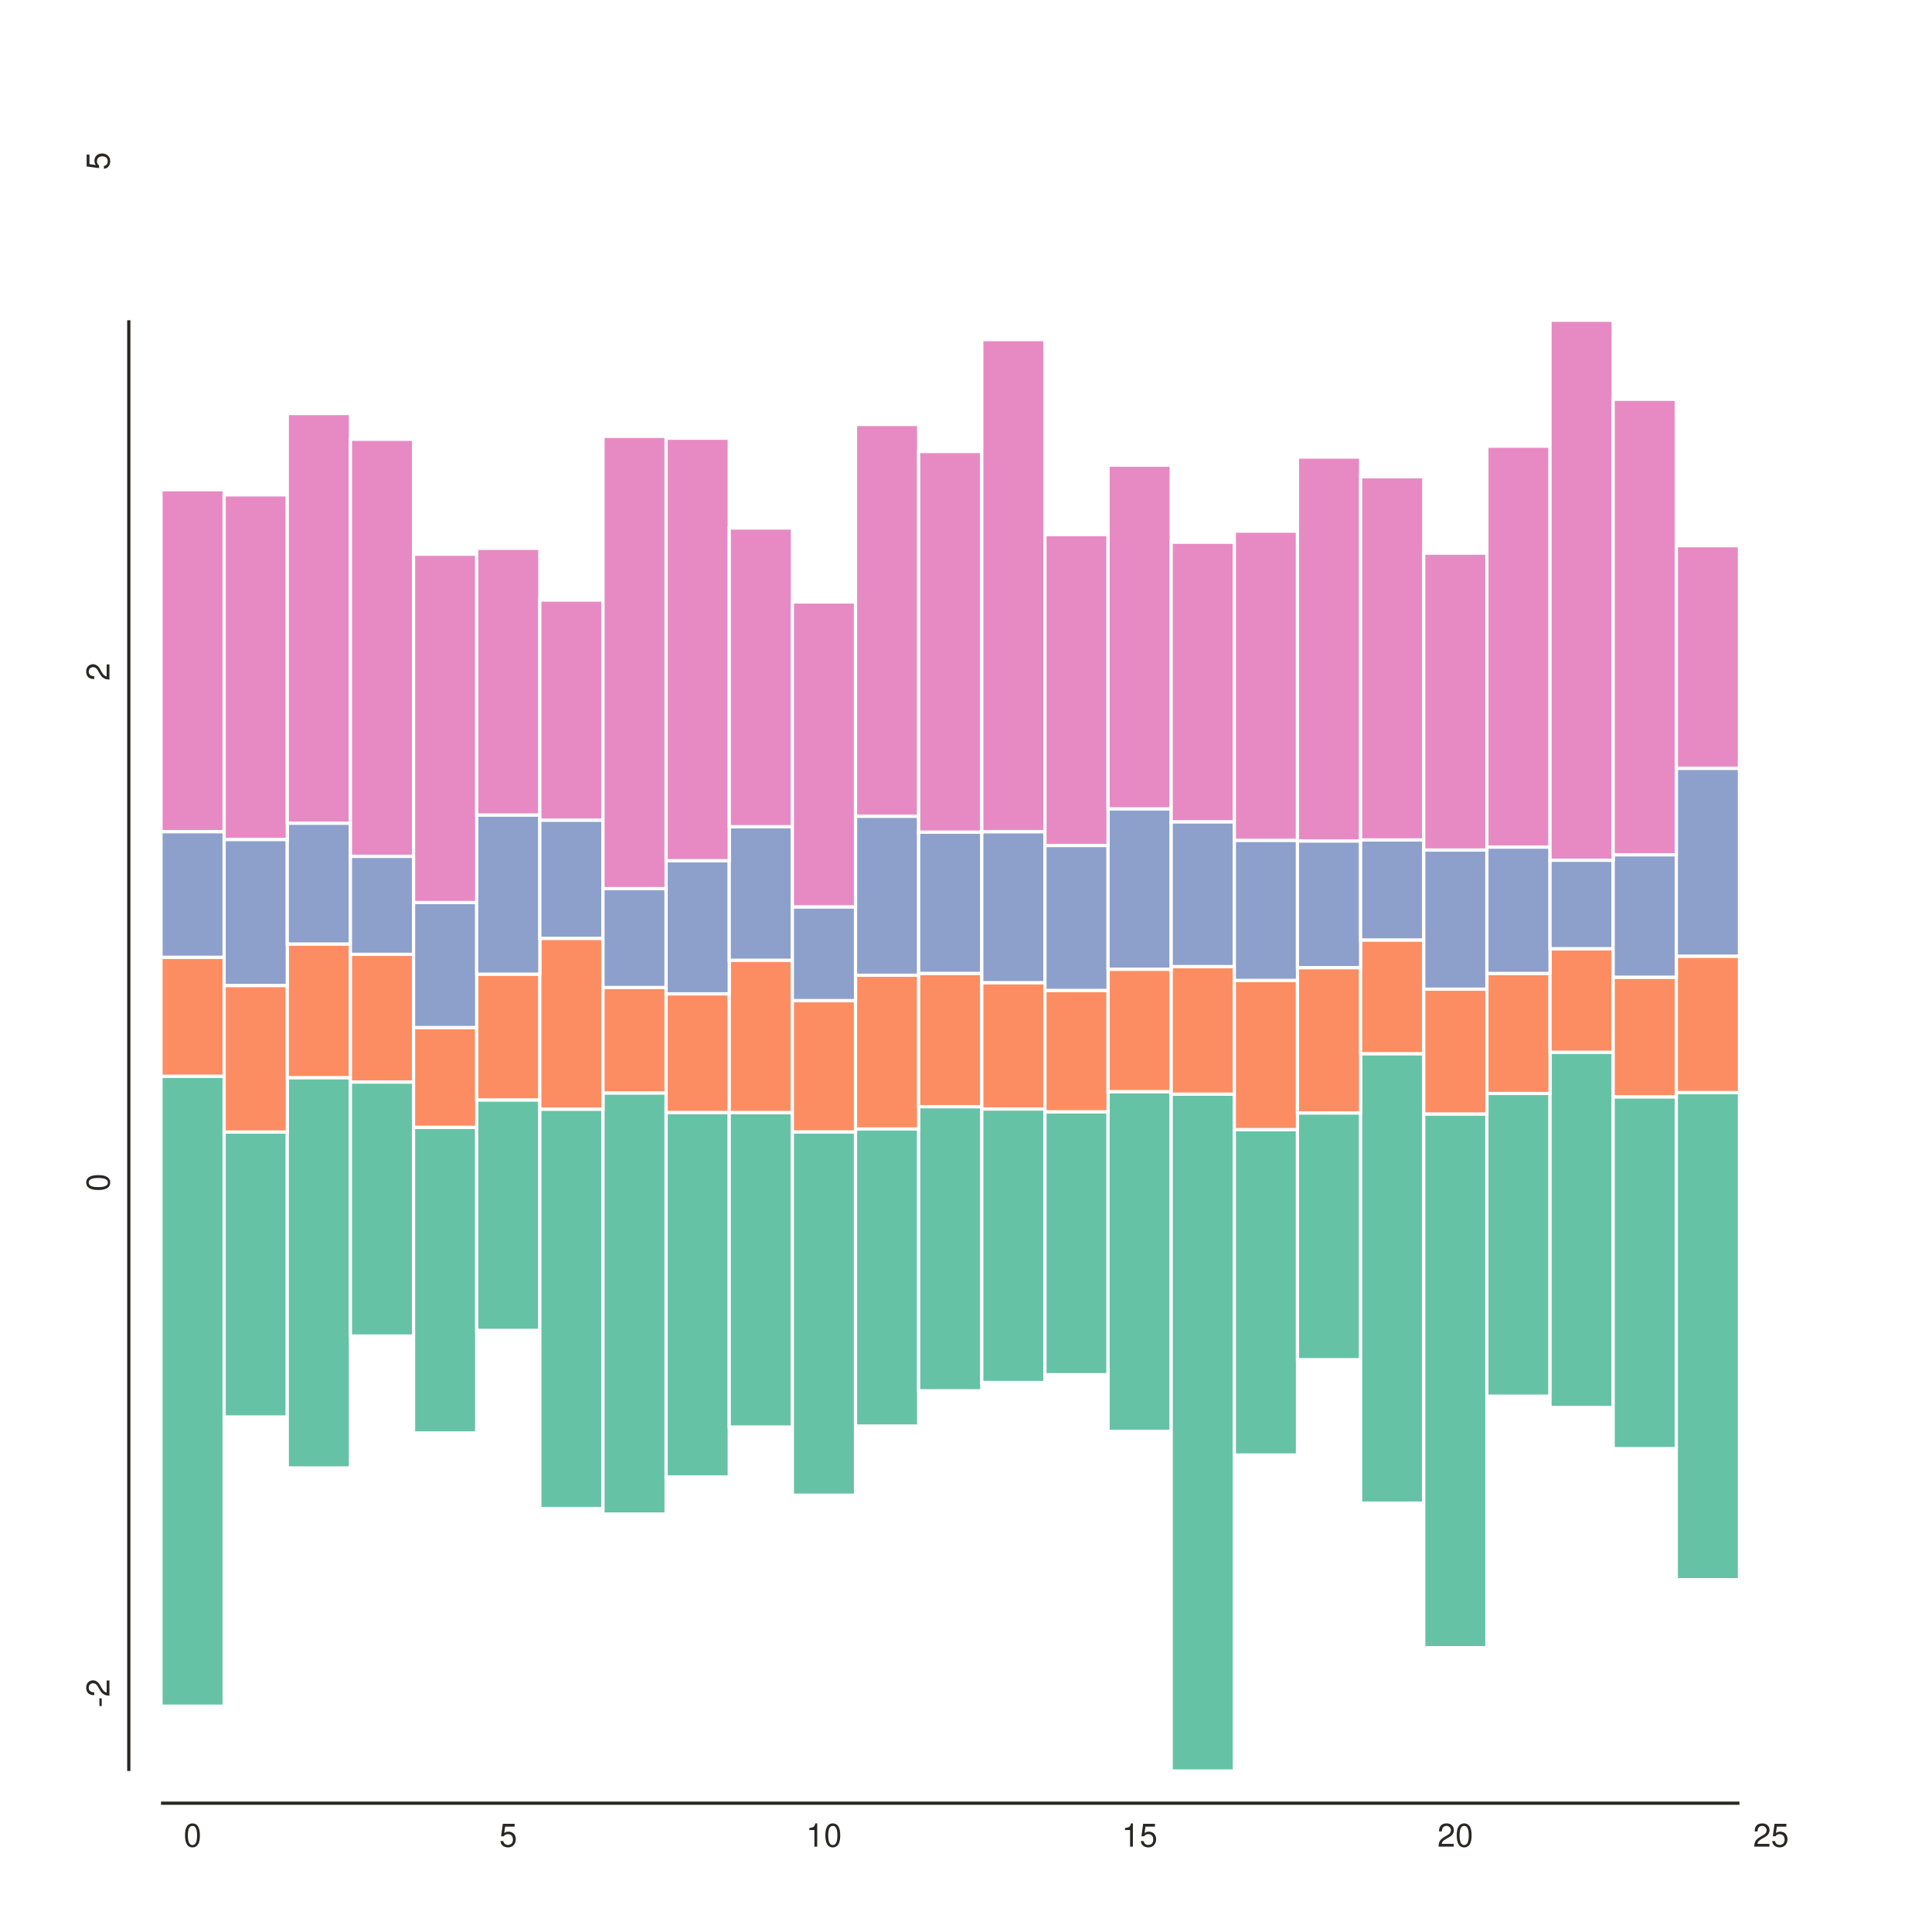
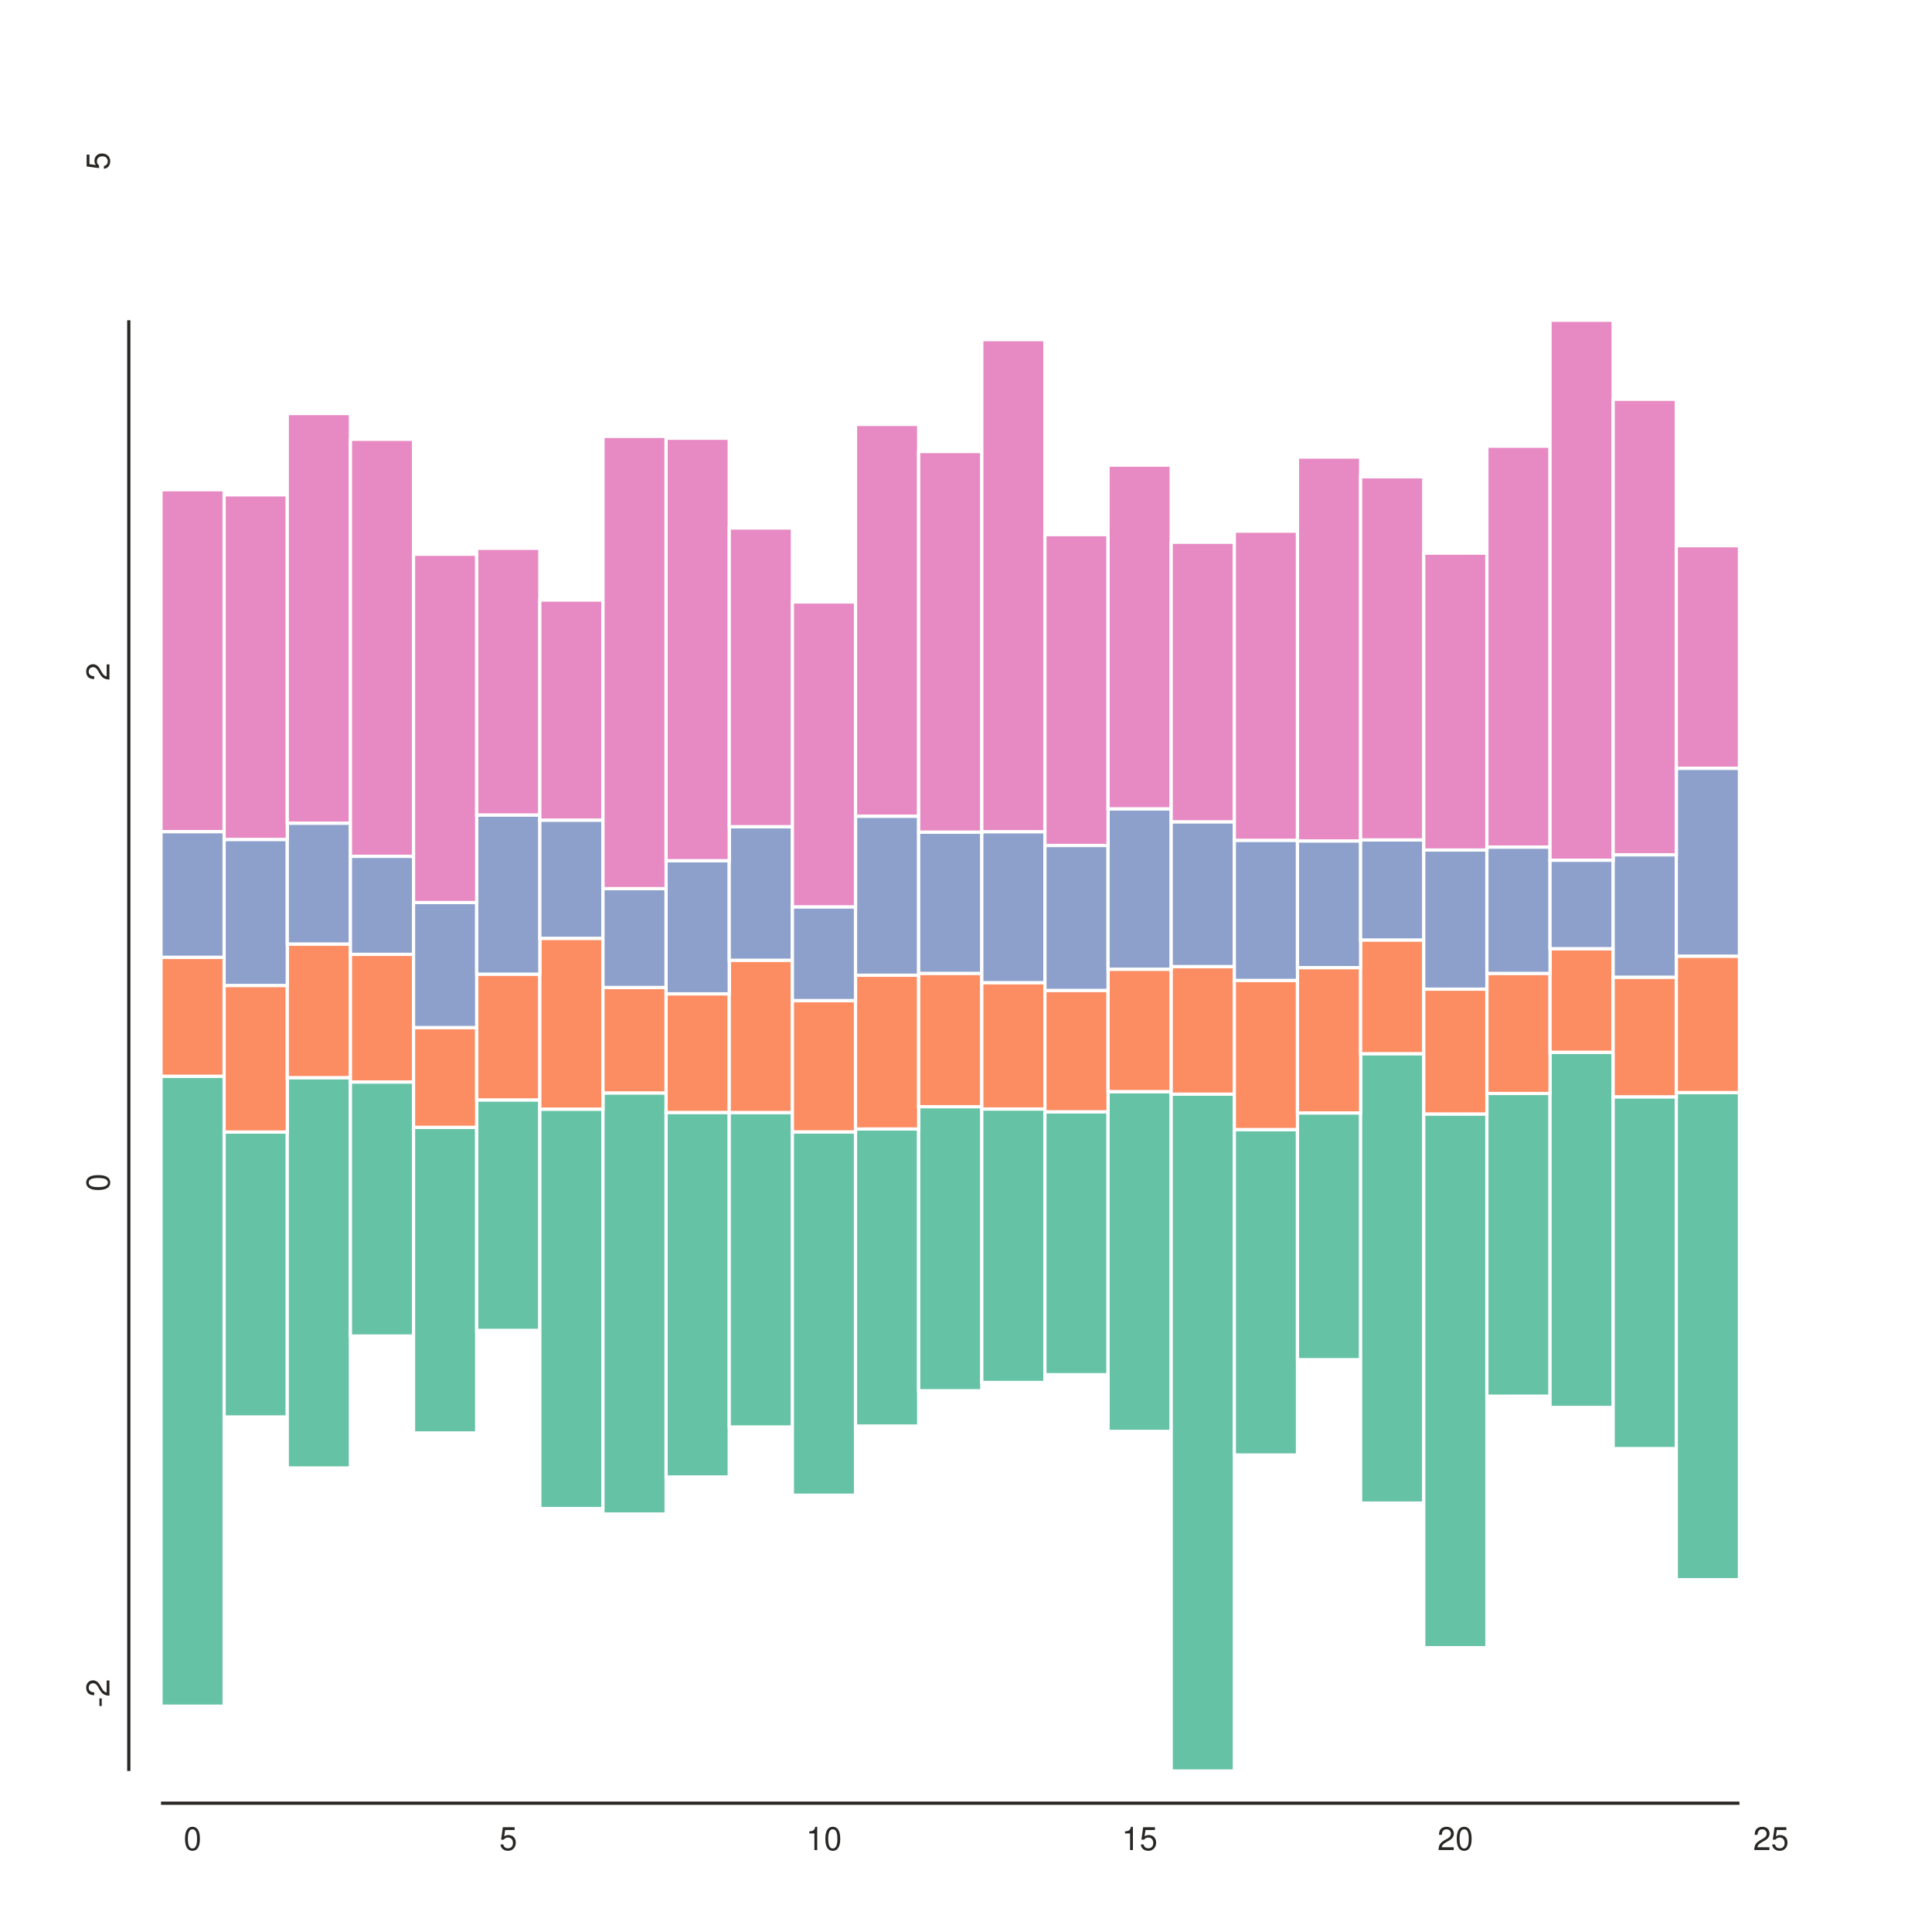
- <svg xmlns="http://www.w3.org/2000/svg" class="toyplot-canvas-Canvas" height="600px" id="t98bb5954543841d7b578d7f3c9ed9b54" preserveAspectRatio="xMidYMid meet" style="background-color:transparent;fill:rgb(16.1%,15.3%,14.1%);fill-opacity:1.0;font-family:Helvetica;font-size:12px;opacity:1.0;stroke:rgb(16.1%,15.3%,14.1%);stroke-opacity:1.0;stroke-width:1.0" viewBox="0 0 600 600" width="600px">
-   <g class="toyplot-coordinates-Cartesian" id="t477a6565272441358995a90ea9818cbb">
-     <clipPath id="te479c0a6ff9d451d94b52e20dc522b43">
+ <svg xmlns="http://www.w3.org/2000/svg" class="toyplot-canvas-Canvas" height="600px" id="t0abdc4dbf72d48689df37b80238c3c49" preserveAspectRatio="xMidYMid meet" style="background-color:transparent;fill:rgb(16.1%,15.3%,14.1%);fill-opacity:1.0;font-family:Helvetica;font-size:12px;opacity:1.0;stroke:rgb(16.1%,15.3%,14.1%);stroke-opacity:1.0;stroke-width:1.0" viewBox="0 0 600 600" width="600px">
+   <g class="toyplot-coordinates-Cartesian" id="t1f189b939cbc4f90b5a168d3c769c9f9">
+     <clipPath id="t262c8f65f7e1401581237c565e543de5">
      <rect height="520.0" width="520.0" x="40.0" y="40.0" />
    </clipPath>
-     <g clip-path="url(#te479c0a6ff9d451d94b52e20dc522b43)">
-       <g class="toyplot-mark-BarBoundaries" id="ta2e56278174a48d0940cadef21a540a4" style="stroke:rgb(100%,100%,100%);stroke-opacity:1.0;stroke-width:1.0">
+     <g clip-path="url(#t262c8f65f7e1401581237c565e543de5)">
+       <g class="toyplot-mark-BarBoundaries" id="tb328a28decee4b9a90b62b49d5b2697a" style="stroke:rgb(100%,100%,100%);stroke-opacity:1.0;stroke-width:1.0">
        <g class="toyplot-Series">
          <rect class="toyplot-Datum" height="195.636" style="fill:rgb(40%,76.1%,64.7%);fill-opacity:1.0;opacity:1.0;stroke:rgb(100%,100%,100%);stroke-opacity:1.0;stroke-width:1.0" width="19.608" x="50.0" y="334.228" />
          <rect class="toyplot-Datum" height="88.486" style="fill:rgb(40%,76.1%,64.7%);fill-opacity:1.0;opacity:1.0;stroke:rgb(100%,100%,100%);stroke-opacity:1.0;stroke-width:1.0" width="19.608" x="69.608" y="351.561" />
          <rect class="toyplot-Datum" height="121.215" style="fill:rgb(40%,76.1%,64.7%);fill-opacity:1.0;opacity:1.0;stroke:rgb(100%,100%,100%);stroke-opacity:1.0;stroke-width:1.0" width="19.608" x="89.216" y="334.672" />
          <rect class="toyplot-Datum" height="78.893" style="fill:rgb(40%,76.1%,64.7%);fill-opacity:1.0;opacity:1.0;stroke:rgb(100%,100%,100%);stroke-opacity:1.0;stroke-width:1.0" width="19.608" x="108.824" y="336.021" />
          <rect class="toyplot-Datum" height="94.915" style="fill:rgb(40%,76.1%,64.7%);fill-opacity:1.0;opacity:1.0;stroke:rgb(100%,100%,100%);stroke-opacity:1.0;stroke-width:1.0" width="19.608" x="128.431" y="350.099" />
          <rect class="toyplot-Datum" height="71.575" style="fill:rgb(40%,76.1%,64.7%);fill-opacity:1.0;opacity:1.0;stroke:rgb(100%,100%,100%);stroke-opacity:1.0;stroke-width:1.0" width="19.608" x="148.039" y="341.585" />
          <rect class="toyplot-Datum" height="124.032" style="fill:rgb(40%,76.1%,64.7%);fill-opacity:1.0;opacity:1.0;stroke:rgb(100%,100%,100%);stroke-opacity:1.0;stroke-width:1.0" width="19.608" x="167.647" y="344.452" />
          <rect class="toyplot-Datum" height="130.775" style="fill:rgb(40%,76.1%,64.7%);fill-opacity:1.0;opacity:1.0;stroke:rgb(100%,100%,100%);stroke-opacity:1.0;stroke-width:1.0" width="19.608" x="187.255" y="339.418" />
          <rect class="toyplot-Datum" height="113.209" style="fill:rgb(40%,76.1%,64.7%);fill-opacity:1.0;opacity:1.0;stroke:rgb(100%,100%,100%);stroke-opacity:1.0;stroke-width:1.0" width="19.608" x="206.863" y="345.479" />
          <rect class="toyplot-Datum" height="97.663" style="fill:rgb(40%,76.1%,64.7%);fill-opacity:1.0;opacity:1.0;stroke:rgb(100%,100%,100%);stroke-opacity:1.0;stroke-width:1.0" width="19.608" x="226.471" y="345.498" />
          <rect class="toyplot-Datum" height="112.832" style="fill:rgb(40%,76.1%,64.7%);fill-opacity:1.0;opacity:1.0;stroke:rgb(100%,100%,100%);stroke-opacity:1.0;stroke-width:1.0" width="19.608" x="246.078" y="351.515" />
          <rect class="toyplot-Datum" height="92.251" style="fill:rgb(40%,76.1%,64.7%);fill-opacity:1.0;opacity:1.0;stroke:rgb(100%,100%,100%);stroke-opacity:1.0;stroke-width:1.0" width="19.608" x="265.686" y="350.616" />
          <rect class="toyplot-Datum" height="88.223" style="fill:rgb(40%,76.1%,64.7%);fill-opacity:1.0;opacity:1.0;stroke:rgb(100%,100%,100%);stroke-opacity:1.0;stroke-width:1.0" width="19.608" x="285.294" y="343.691" />
          <rect class="toyplot-Datum" height="84.927" style="fill:rgb(40%,76.1%,64.7%);fill-opacity:1.0;opacity:1.0;stroke:rgb(100%,100%,100%);stroke-opacity:1.0;stroke-width:1.0" width="19.608" x="304.902" y="344.407" />
          <rect class="toyplot-Datum" height="81.657" style="fill:rgb(40%,76.1%,64.7%);fill-opacity:1.0;opacity:1.0;stroke:rgb(100%,100%,100%);stroke-opacity:1.0;stroke-width:1.0" width="19.608" x="324.51" y="345.269" />
          <rect class="toyplot-Datum" height="105.511" style="fill:rgb(40%,76.1%,64.7%);fill-opacity:1.0;opacity:1.0;stroke:rgb(100%,100%,100%);stroke-opacity:1.0;stroke-width:1.0" width="19.608" x="344.118" y="339.011" />
          <rect class="toyplot-Datum" height="210.213" style="fill:rgb(40%,76.1%,64.7%);fill-opacity:1.0;opacity:1.0;stroke:rgb(100%,100%,100%);stroke-opacity:1.0;stroke-width:1.0" width="19.608" x="363.725" y="339.787" />
          <rect class="toyplot-Datum" height="101.064" style="fill:rgb(40%,76.1%,64.7%);fill-opacity:1.0;opacity:1.0;stroke:rgb(100%,100%,100%);stroke-opacity:1.0;stroke-width:1.0" width="19.608" x="383.333" y="350.796" />
          <rect class="toyplot-Datum" height="76.634" style="fill:rgb(40%,76.1%,64.7%);fill-opacity:1.0;opacity:1.0;stroke:rgb(100%,100%,100%);stroke-opacity:1.0;stroke-width:1.0" width="19.608" x="402.941" y="345.626" />
          <rect class="toyplot-Datum" height="139.571" style="fill:rgb(40%,76.1%,64.7%);fill-opacity:1.0;opacity:1.0;stroke:rgb(100%,100%,100%);stroke-opacity:1.0;stroke-width:1.0" width="19.608" x="422.549" y="327.226" />
          <rect class="toyplot-Datum" height="165.748" style="fill:rgb(40%,76.1%,64.7%);fill-opacity:1.0;opacity:1.0;stroke:rgb(100%,100%,100%);stroke-opacity:1.0;stroke-width:1.0" width="19.608" x="442.157" y="345.957" />
          <rect class="toyplot-Datum" height="94.005" style="fill:rgb(40%,76.1%,64.7%);fill-opacity:1.0;opacity:1.0;stroke:rgb(100%,100%,100%);stroke-opacity:1.0;stroke-width:1.0" width="19.608" x="461.765" y="339.587" />
          <rect class="toyplot-Datum" height="110.312" style="fill:rgb(40%,76.1%,64.7%);fill-opacity:1.0;opacity:1.0;stroke:rgb(100%,100%,100%);stroke-opacity:1.0;stroke-width:1.0" width="19.608" x="481.373" y="326.782" />
          <rect class="toyplot-Datum" height="109.249" style="fill:rgb(40%,76.1%,64.7%);fill-opacity:1.0;opacity:1.0;stroke:rgb(100%,100%,100%);stroke-opacity:1.0;stroke-width:1.0" width="19.608" x="500.98" y="340.625" />
          <rect class="toyplot-Datum" height="151.289" style="fill:rgb(40%,76.1%,64.7%);fill-opacity:1.0;opacity:1.0;stroke:rgb(100%,100%,100%);stroke-opacity:1.0;stroke-width:1.0" width="19.608" x="520.588" y="339.306" />
        </g>
        <g class="toyplot-Series">
          <rect class="toyplot-Datum" height="36.939" style="fill:rgb(98.8%,55.3%,38.4%);fill-opacity:1.0;opacity:1.0;stroke:rgb(100%,100%,100%);stroke-opacity:1.0;stroke-width:1.0" width="19.608" x="50.0" y="297.289" />
          <rect class="toyplot-Datum" height="45.517" style="fill:rgb(98.8%,55.3%,38.4%);fill-opacity:1.0;opacity:1.0;stroke:rgb(100%,100%,100%);stroke-opacity:1.0;stroke-width:1.0" width="19.608" x="69.608" y="306.045" />
          <rect class="toyplot-Datum" height="41.501" style="fill:rgb(98.8%,55.3%,38.4%);fill-opacity:1.0;opacity:1.0;stroke:rgb(100%,100%,100%);stroke-opacity:1.0;stroke-width:1.0" width="19.608" x="89.216" y="293.171" />
          <rect class="toyplot-Datum" height="39.648" style="fill:rgb(98.8%,55.3%,38.4%);fill-opacity:1.0;opacity:1.0;stroke:rgb(100%,100%,100%);stroke-opacity:1.0;stroke-width:1.0" width="19.608" x="108.824" y="296.373" />
          <rect class="toyplot-Datum" height="30.991" style="fill:rgb(98.8%,55.3%,38.4%);fill-opacity:1.0;opacity:1.0;stroke:rgb(100%,100%,100%);stroke-opacity:1.0;stroke-width:1.0" width="19.608" x="128.431" y="319.108" />
          <rect class="toyplot-Datum" height="39.051" style="fill:rgb(98.8%,55.3%,38.4%);fill-opacity:1.0;opacity:1.0;stroke:rgb(100%,100%,100%);stroke-opacity:1.0;stroke-width:1.0" width="19.608" x="148.039" y="302.534" />
          <rect class="toyplot-Datum" height="53.045" style="fill:rgb(98.8%,55.3%,38.4%);fill-opacity:1.0;opacity:1.0;stroke:rgb(100%,100%,100%);stroke-opacity:1.0;stroke-width:1.0" width="19.608" x="167.647" y="291.407" />
          <rect class="toyplot-Datum" height="32.751" style="fill:rgb(98.8%,55.3%,38.4%);fill-opacity:1.0;opacity:1.0;stroke:rgb(100%,100%,100%);stroke-opacity:1.0;stroke-width:1.0" width="19.608" x="187.255" y="306.667" />
          <rect class="toyplot-Datum" height="36.833" style="fill:rgb(98.8%,55.3%,38.4%);fill-opacity:1.0;opacity:1.0;stroke:rgb(100%,100%,100%);stroke-opacity:1.0;stroke-width:1.0" width="19.608" x="206.863" y="308.646" />
          <rect class="toyplot-Datum" height="47.284" style="fill:rgb(98.8%,55.3%,38.4%);fill-opacity:1.0;opacity:1.0;stroke:rgb(100%,100%,100%);stroke-opacity:1.0;stroke-width:1.0" width="19.608" x="226.471" y="298.214" />
          <rect class="toyplot-Datum" height="40.775" style="fill:rgb(98.8%,55.3%,38.4%);fill-opacity:1.0;opacity:1.0;stroke:rgb(100%,100%,100%);stroke-opacity:1.0;stroke-width:1.0" width="19.608" x="246.078" y="310.741" />
          <rect class="toyplot-Datum" height="47.752" style="fill:rgb(98.8%,55.3%,38.4%);fill-opacity:1.0;opacity:1.0;stroke:rgb(100%,100%,100%);stroke-opacity:1.0;stroke-width:1.0" width="19.608" x="265.686" y="302.865" />
          <rect class="toyplot-Datum" height="41.401" style="fill:rgb(98.8%,55.3%,38.4%);fill-opacity:1.0;opacity:1.0;stroke:rgb(100%,100%,100%);stroke-opacity:1.0;stroke-width:1.0" width="19.608" x="285.294" y="302.29" />
          <rect class="toyplot-Datum" height="39.237" style="fill:rgb(98.8%,55.3%,38.4%);fill-opacity:1.0;opacity:1.0;stroke:rgb(100%,100%,100%);stroke-opacity:1.0;stroke-width:1.0" width="19.608" x="304.902" y="305.17" />
          <rect class="toyplot-Datum" height="37.691" style="fill:rgb(98.8%,55.3%,38.4%);fill-opacity:1.0;opacity:1.0;stroke:rgb(100%,100%,100%);stroke-opacity:1.0;stroke-width:1.0" width="19.608" x="324.51" y="307.579" />
          <rect class="toyplot-Datum" height="38.015" style="fill:rgb(98.8%,55.3%,38.4%);fill-opacity:1.0;opacity:1.0;stroke:rgb(100%,100%,100%);stroke-opacity:1.0;stroke-width:1.0" width="19.608" x="344.118" y="300.996" />
          <rect class="toyplot-Datum" height="39.609" style="fill:rgb(98.8%,55.3%,38.4%);fill-opacity:1.0;opacity:1.0;stroke:rgb(100%,100%,100%);stroke-opacity:1.0;stroke-width:1.0" width="19.608" x="363.725" y="300.178" />
          <rect class="toyplot-Datum" height="46.328" style="fill:rgb(98.8%,55.3%,38.4%);fill-opacity:1.0;opacity:1.0;stroke:rgb(100%,100%,100%);stroke-opacity:1.0;stroke-width:1.0" width="19.608" x="383.333" y="304.468" />
          <rect class="toyplot-Datum" height="45.125" style="fill:rgb(98.8%,55.3%,38.4%);fill-opacity:1.0;opacity:1.0;stroke:rgb(100%,100%,100%);stroke-opacity:1.0;stroke-width:1.0" width="19.608" x="402.941" y="300.501" />
          <rect class="toyplot-Datum" height="35.308" style="fill:rgb(98.8%,55.3%,38.4%);fill-opacity:1.0;opacity:1.0;stroke:rgb(100%,100%,100%);stroke-opacity:1.0;stroke-width:1.0" width="19.608" x="422.549" y="291.918" />
          <rect class="toyplot-Datum" height="38.769" style="fill:rgb(98.8%,55.3%,38.4%);fill-opacity:1.0;opacity:1.0;stroke:rgb(100%,100%,100%);stroke-opacity:1.0;stroke-width:1.0" width="19.608" x="442.157" y="307.188" />
          <rect class="toyplot-Datum" height="37.286" style="fill:rgb(98.8%,55.3%,38.4%);fill-opacity:1.0;opacity:1.0;stroke:rgb(100%,100%,100%);stroke-opacity:1.0;stroke-width:1.0" width="19.608" x="461.765" y="302.3" />
          <rect class="toyplot-Datum" height="32.161" style="fill:rgb(98.8%,55.3%,38.4%);fill-opacity:1.0;opacity:1.0;stroke:rgb(100%,100%,100%);stroke-opacity:1.0;stroke-width:1.0" width="19.608" x="481.373" y="294.621" />
          <rect class="toyplot-Datum" height="37.151" style="fill:rgb(98.8%,55.3%,38.4%);fill-opacity:1.0;opacity:1.0;stroke:rgb(100%,100%,100%);stroke-opacity:1.0;stroke-width:1.0" width="19.608" x="500.98" y="303.475" />
          <rect class="toyplot-Datum" height="42.364" style="fill:rgb(98.8%,55.3%,38.4%);fill-opacity:1.0;opacity:1.0;stroke:rgb(100%,100%,100%);stroke-opacity:1.0;stroke-width:1.0" width="19.608" x="520.588" y="296.942" />
        </g>
        <g class="toyplot-Series">
          <rect class="toyplot-Datum" height="39.026" style="fill:rgb(55.3%,62.7%,79.6%);fill-opacity:1.0;opacity:1.0;stroke:rgb(100%,100%,100%);stroke-opacity:1.0;stroke-width:1.0" width="19.608" x="50.0" y="258.263" />
          <rect class="toyplot-Datum" height="45.354" style="fill:rgb(55.3%,62.7%,79.6%);fill-opacity:1.0;opacity:1.0;stroke:rgb(100%,100%,100%);stroke-opacity:1.0;stroke-width:1.0" width="19.608" x="69.608" y="260.691" />
          <rect class="toyplot-Datum" height="37.539" style="fill:rgb(55.3%,62.7%,79.6%);fill-opacity:1.0;opacity:1.0;stroke:rgb(100%,100%,100%);stroke-opacity:1.0;stroke-width:1.0" width="19.608" x="89.216" y="255.631" />
          <rect class="toyplot-Datum" height="30.442" style="fill:rgb(55.3%,62.7%,79.6%);fill-opacity:1.0;opacity:1.0;stroke:rgb(100%,100%,100%);stroke-opacity:1.0;stroke-width:1.0" width="19.608" x="108.824" y="265.931" />
          <rect class="toyplot-Datum" height="38.819" style="fill:rgb(55.3%,62.7%,79.6%);fill-opacity:1.0;opacity:1.0;stroke:rgb(100%,100%,100%);stroke-opacity:1.0;stroke-width:1.0" width="19.608" x="128.431" y="280.289" />
          <rect class="toyplot-Datum" height="49.44" style="fill:rgb(55.3%,62.7%,79.6%);fill-opacity:1.0;opacity:1.0;stroke:rgb(100%,100%,100%);stroke-opacity:1.0;stroke-width:1.0" width="19.608" x="148.039" y="253.094" />
          <rect class="toyplot-Datum" height="36.717" style="fill:rgb(55.3%,62.7%,79.6%);fill-opacity:1.0;opacity:1.0;stroke:rgb(100%,100%,100%);stroke-opacity:1.0;stroke-width:1.0" width="19.608" x="167.647" y="254.69" />
          <rect class="toyplot-Datum" height="30.692" style="fill:rgb(55.3%,62.7%,79.6%);fill-opacity:1.0;opacity:1.0;stroke:rgb(100%,100%,100%);stroke-opacity:1.0;stroke-width:1.0" width="19.608" x="187.255" y="275.976" />
          <rect class="toyplot-Datum" height="41.353" style="fill:rgb(55.3%,62.7%,79.6%);fill-opacity:1.0;opacity:1.0;stroke:rgb(100%,100%,100%);stroke-opacity:1.0;stroke-width:1.0" width="19.608" x="206.863" y="267.293" />
          <rect class="toyplot-Datum" height="41.482" style="fill:rgb(55.3%,62.7%,79.6%);fill-opacity:1.0;opacity:1.0;stroke:rgb(100%,100%,100%);stroke-opacity:1.0;stroke-width:1.0" width="19.608" x="226.471" y="256.732" />
          <rect class="toyplot-Datum" height="29.115" style="fill:rgb(55.3%,62.7%,79.6%);fill-opacity:1.0;opacity:1.0;stroke:rgb(100%,100%,100%);stroke-opacity:1.0;stroke-width:1.0" width="19.608" x="246.078" y="281.626" />
          <rect class="toyplot-Datum" height="49.39" style="fill:rgb(55.3%,62.7%,79.6%);fill-opacity:1.0;opacity:1.0;stroke:rgb(100%,100%,100%);stroke-opacity:1.0;stroke-width:1.0" width="19.608" x="265.686" y="253.475" />
          <rect class="toyplot-Datum" height="43.874" style="fill:rgb(55.3%,62.7%,79.6%);fill-opacity:1.0;opacity:1.0;stroke:rgb(100%,100%,100%);stroke-opacity:1.0;stroke-width:1.0" width="19.608" x="285.294" y="258.416" />
          <rect class="toyplot-Datum" height="46.887" style="fill:rgb(55.3%,62.7%,79.6%);fill-opacity:1.0;opacity:1.0;stroke:rgb(100%,100%,100%);stroke-opacity:1.0;stroke-width:1.0" width="19.608" x="304.902" y="258.283" />
          <rect class="toyplot-Datum" height="45.013" style="fill:rgb(55.3%,62.7%,79.6%);fill-opacity:1.0;opacity:1.0;stroke:rgb(100%,100%,100%);stroke-opacity:1.0;stroke-width:1.0" width="19.608" x="324.51" y="262.566" />
          <rect class="toyplot-Datum" height="49.811" style="fill:rgb(55.3%,62.7%,79.6%);fill-opacity:1.0;opacity:1.0;stroke:rgb(100%,100%,100%);stroke-opacity:1.0;stroke-width:1.0" width="19.608" x="344.118" y="251.185" />
          <rect class="toyplot-Datum" height="44.963" style="fill:rgb(55.3%,62.7%,79.6%);fill-opacity:1.0;opacity:1.0;stroke:rgb(100%,100%,100%);stroke-opacity:1.0;stroke-width:1.0" width="19.608" x="363.725" y="255.215" />
          <rect class="toyplot-Datum" height="43.51" style="fill:rgb(55.3%,62.7%,79.6%);fill-opacity:1.0;opacity:1.0;stroke:rgb(100%,100%,100%);stroke-opacity:1.0;stroke-width:1.0" width="19.608" x="383.333" y="260.958" />
          <rect class="toyplot-Datum" height="39.344" style="fill:rgb(55.3%,62.7%,79.6%);fill-opacity:1.0;opacity:1.0;stroke:rgb(100%,100%,100%);stroke-opacity:1.0;stroke-width:1.0" width="19.608" x="402.941" y="261.157" />
          <rect class="toyplot-Datum" height="31.075" style="fill:rgb(55.3%,62.7%,79.6%);fill-opacity:1.0;opacity:1.0;stroke:rgb(100%,100%,100%);stroke-opacity:1.0;stroke-width:1.0" width="19.608" x="422.549" y="260.843" />
          <rect class="toyplot-Datum" height="43.206" style="fill:rgb(55.3%,62.7%,79.6%);fill-opacity:1.0;opacity:1.0;stroke:rgb(100%,100%,100%);stroke-opacity:1.0;stroke-width:1.0" width="19.608" x="442.157" y="263.982" />
          <rect class="toyplot-Datum" height="39.243" style="fill:rgb(55.3%,62.7%,79.6%);fill-opacity:1.0;opacity:1.0;stroke:rgb(100%,100%,100%);stroke-opacity:1.0;stroke-width:1.0" width="19.608" x="461.765" y="263.057" />
          <rect class="toyplot-Datum" height="27.485" style="fill:rgb(55.3%,62.7%,79.6%);fill-opacity:1.0;opacity:1.0;stroke:rgb(100%,100%,100%);stroke-opacity:1.0;stroke-width:1.0" width="19.608" x="481.373" y="267.136" />
          <rect class="toyplot-Datum" height="38.021" style="fill:rgb(55.3%,62.7%,79.6%);fill-opacity:1.0;opacity:1.0;stroke:rgb(100%,100%,100%);stroke-opacity:1.0;stroke-width:1.0" width="19.608" x="500.98" y="265.453" />
          <rect class="toyplot-Datum" height="58.351" style="fill:rgb(55.3%,62.7%,79.6%);fill-opacity:1.0;opacity:1.0;stroke:rgb(100%,100%,100%);stroke-opacity:1.0;stroke-width:1.0" width="19.608" x="520.588" y="238.591" />
        </g>
        <g class="toyplot-Series">
          <rect class="toyplot-Datum" height="106.179" style="fill:rgb(90.6%,54.1%,76.5%);fill-opacity:1.0;opacity:1.0;stroke:rgb(100%,100%,100%);stroke-opacity:1.0;stroke-width:1.0" width="19.608" x="50.0" y="152.085" />
          <rect class="toyplot-Datum" height="107.008" style="fill:rgb(90.6%,54.1%,76.5%);fill-opacity:1.0;opacity:1.0;stroke:rgb(100%,100%,100%);stroke-opacity:1.0;stroke-width:1.0" width="19.608" x="69.608" y="153.683" />
          <rect class="toyplot-Datum" height="127.204" style="fill:rgb(90.6%,54.1%,76.5%);fill-opacity:1.0;opacity:1.0;stroke:rgb(100%,100%,100%);stroke-opacity:1.0;stroke-width:1.0" width="19.608" x="89.216" y="128.427" />
          <rect class="toyplot-Datum" height="129.507" style="fill:rgb(90.6%,54.1%,76.5%);fill-opacity:1.0;opacity:1.0;stroke:rgb(100%,100%,100%);stroke-opacity:1.0;stroke-width:1.0" width="19.608" x="108.824" y="136.425" />
          <rect class="toyplot-Datum" height="108.17" style="fill:rgb(90.6%,54.1%,76.5%);fill-opacity:1.0;opacity:1.0;stroke:rgb(100%,100%,100%);stroke-opacity:1.0;stroke-width:1.0" width="19.608" x="128.431" y="172.119" />
          <rect class="toyplot-Datum" height="82.808" style="fill:rgb(90.6%,54.1%,76.5%);fill-opacity:1.0;opacity:1.0;stroke:rgb(100%,100%,100%);stroke-opacity:1.0;stroke-width:1.0" width="19.608" x="148.039" y="170.286" />
          <rect class="toyplot-Datum" height="68.336" style="fill:rgb(90.6%,54.1%,76.5%);fill-opacity:1.0;opacity:1.0;stroke:rgb(100%,100%,100%);stroke-opacity:1.0;stroke-width:1.0" width="19.608" x="167.647" y="186.354" />
          <rect class="toyplot-Datum" height="140.452" style="fill:rgb(90.6%,54.1%,76.5%);fill-opacity:1.0;opacity:1.0;stroke:rgb(100%,100%,100%);stroke-opacity:1.0;stroke-width:1.0" width="19.608" x="187.255" y="135.523" />
          <rect class="toyplot-Datum" height="131.194" style="fill:rgb(90.6%,54.1%,76.5%);fill-opacity:1.0;opacity:1.0;stroke:rgb(100%,100%,100%);stroke-opacity:1.0;stroke-width:1.0" width="19.608" x="206.863" y="136.099" />
          <rect class="toyplot-Datum" height="92.755" style="fill:rgb(90.6%,54.1%,76.5%);fill-opacity:1.0;opacity:1.0;stroke:rgb(100%,100%,100%);stroke-opacity:1.0;stroke-width:1.0" width="19.608" x="226.471" y="163.977" />
          <rect class="toyplot-Datum" height="94.682" style="fill:rgb(90.6%,54.1%,76.5%);fill-opacity:1.0;opacity:1.0;stroke:rgb(100%,100%,100%);stroke-opacity:1.0;stroke-width:1.0" width="19.608" x="246.078" y="186.944" />
          <rect class="toyplot-Datum" height="121.654" style="fill:rgb(90.6%,54.1%,76.5%);fill-opacity:1.0;opacity:1.0;stroke:rgb(100%,100%,100%);stroke-opacity:1.0;stroke-width:1.0" width="19.608" x="265.686" y="131.82" />
          <rect class="toyplot-Datum" height="118.192" style="fill:rgb(90.6%,54.1%,76.5%);fill-opacity:1.0;opacity:1.0;stroke:rgb(100%,100%,100%);stroke-opacity:1.0;stroke-width:1.0" width="19.608" x="285.294" y="140.224" />
          <rect class="toyplot-Datum" height="152.81" style="fill:rgb(90.6%,54.1%,76.5%);fill-opacity:1.0;opacity:1.0;stroke:rgb(100%,100%,100%);stroke-opacity:1.0;stroke-width:1.0" width="19.608" x="304.902" y="105.474" />
          <rect class="toyplot-Datum" height="96.529" style="fill:rgb(90.6%,54.1%,76.5%);fill-opacity:1.0;opacity:1.0;stroke:rgb(100%,100%,100%);stroke-opacity:1.0;stroke-width:1.0" width="19.608" x="324.51" y="166.037" />
          <rect class="toyplot-Datum" height="106.73" style="fill:rgb(90.6%,54.1%,76.5%);fill-opacity:1.0;opacity:1.0;stroke:rgb(100%,100%,100%);stroke-opacity:1.0;stroke-width:1.0" width="19.608" x="344.118" y="144.455" />
          <rect class="toyplot-Datum" height="86.814" style="fill:rgb(90.6%,54.1%,76.5%);fill-opacity:1.0;opacity:1.0;stroke:rgb(100%,100%,100%);stroke-opacity:1.0;stroke-width:1.0" width="19.608" x="363.725" y="168.402" />
          <rect class="toyplot-Datum" height="96.006" style="fill:rgb(90.6%,54.1%,76.5%);fill-opacity:1.0;opacity:1.0;stroke:rgb(100%,100%,100%);stroke-opacity:1.0;stroke-width:1.0" width="19.608" x="383.333" y="164.953" />
          <rect class="toyplot-Datum" height="119.212" style="fill:rgb(90.6%,54.1%,76.5%);fill-opacity:1.0;opacity:1.0;stroke:rgb(100%,100%,100%);stroke-opacity:1.0;stroke-width:1.0" width="19.608" x="402.941" y="141.945" />
          <rect class="toyplot-Datum" height="112.772" style="fill:rgb(90.6%,54.1%,76.5%);fill-opacity:1.0;opacity:1.0;stroke:rgb(100%,100%,100%);stroke-opacity:1.0;stroke-width:1.0" width="19.608" x="422.549" y="148.071" />
          <rect class="toyplot-Datum" height="92.189" style="fill:rgb(90.6%,54.1%,76.5%);fill-opacity:1.0;opacity:1.0;stroke:rgb(100%,100%,100%);stroke-opacity:1.0;stroke-width:1.0" width="19.608" x="442.157" y="171.793" />
          <rect class="toyplot-Datum" height="124.483" style="fill:rgb(90.6%,54.1%,76.5%);fill-opacity:1.0;opacity:1.0;stroke:rgb(100%,100%,100%);stroke-opacity:1.0;stroke-width:1.0" width="19.608" x="461.765" y="138.574" />
          <rect class="toyplot-Datum" height="167.686" style="fill:rgb(90.6%,54.1%,76.5%);fill-opacity:1.0;opacity:1.0;stroke:rgb(100%,100%,100%);stroke-opacity:1.0;stroke-width:1.0" width="19.608" x="481.373" y="99.451" />
          <rect class="toyplot-Datum" height="141.457" style="fill:rgb(90.6%,54.1%,76.5%);fill-opacity:1.0;opacity:1.0;stroke:rgb(100%,100%,100%);stroke-opacity:1.0;stroke-width:1.0" width="19.608" x="500.98" y="123.996" />
          <rect class="toyplot-Datum" height="69.115" style="fill:rgb(90.6%,54.1%,76.5%);fill-opacity:1.0;opacity:1.0;stroke:rgb(100%,100%,100%);stroke-opacity:1.0;stroke-width:1.0" width="19.608" x="520.588" y="169.475" />
        </g>
      </g>
    </g>
-     <g class="toyplot-coordinates-Axis" id="te50a405e37ed4ead9be92c9e536f60c8" transform="translate(50.0,550.0)translate(0,10.0)">
+     <g class="toyplot-coordinates-Axis" id="t176f942640254a5f81955ee96ad5c462" transform="translate(50.0,550.0)translate(0,10.0)">
      <line style="" x1="0" x2="490.196" y1="0" y2="0" />
      <g>
-         <text style="font-weight:normal;stroke:none;text-anchor:middle" transform="translate(9.803922,6)translate(0,7.5)">
-           <tspan style="font-size:10.0px">0</tspan>
-         </text>
-         <text style="font-weight:normal;stroke:none;text-anchor:middle" transform="translate(107.8431,6)translate(0,7.5)">
-           <tspan style="font-size:10.0px">5</tspan>
-         </text>
-         <text style="font-weight:normal;stroke:none;text-anchor:middle" transform="translate(205.8824,6)translate(0,7.5)">
-           <tspan style="font-size:10.0px">10</tspan>
-         </text>
-         <text style="font-weight:normal;stroke:none;text-anchor:middle" transform="translate(303.9216,6)translate(0,7.5)">
-           <tspan style="font-size:10.0px">15</tspan>
-         </text>
-         <text style="font-weight:normal;stroke:none;text-anchor:middle" transform="translate(401.9608,6)translate(0,7.5)">
-           <tspan style="font-size:10.0px">20</tspan>
-         </text>
-         <text style="font-weight:normal;stroke:none;text-anchor:middle" transform="translate(500.0,6)translate(0,7.5)">
-           <tspan style="font-size:10.0px">25</tspan>
-         </text>
+         <g transform="translate(9.803922,6)">
+           <text style="fill:rgb(16.1%,15.3%,14.1%);fill-opacity:1.0;font-family:helvetica;font-size:10.0;font-weight:normal;stroke:none;vertical-align:baseline;white-space:pre" x="-2.78" y="8.555">0</text>
+         </g>
+         <g transform="translate(107.8431,6)">
+           <text style="fill:rgb(16.1%,15.3%,14.1%);fill-opacity:1.0;font-family:helvetica;font-size:10.0;font-weight:normal;stroke:none;vertical-align:baseline;white-space:pre" x="-2.78" y="8.555">5</text>
+         </g>
+         <g transform="translate(205.8824,6)">
+           <text style="fill:rgb(16.1%,15.3%,14.1%);fill-opacity:1.0;font-family:helvetica;font-size:10.0;font-weight:normal;stroke:none;vertical-align:baseline;white-space:pre" x="-5.56" y="8.555">10</text>
+         </g>
+         <g transform="translate(303.9216,6)">
+           <text style="fill:rgb(16.1%,15.3%,14.1%);fill-opacity:1.0;font-family:helvetica;font-size:10.0;font-weight:normal;stroke:none;vertical-align:baseline;white-space:pre" x="-5.56" y="8.555">15</text>
+         </g>
+         <g transform="translate(401.9608,6)">
+           <text style="fill:rgb(16.1%,15.3%,14.1%);fill-opacity:1.0;font-family:helvetica;font-size:10.0;font-weight:normal;stroke:none;vertical-align:baseline;white-space:pre" x="-5.56" y="8.555">20</text>
+         </g>
+         <g transform="translate(500.0,6)">
+           <text style="fill:rgb(16.1%,15.3%,14.1%);fill-opacity:1.0;font-family:helvetica;font-size:10.0;font-weight:normal;stroke:none;vertical-align:baseline;white-space:pre" x="-5.56" y="8.555">25</text>
+         </g>
      </g>
      <g class="toyplot-coordinates-Axis-coordinates" style="visibility:hidden" transform="">
        <line style="stroke:rgb(43.9%,50.2%,56.5%);stroke-opacity:1.0;stroke-width:1.0" x1="0" x2="0" y1="-3.0" y2="4.5" />
        <text style="alignment-baseline:alphabetic;fill:rgb(43.9%,50.2%,56.5%);fill-opacity:1.0;font-size:10px;font-weight:normal;stroke:none;text-anchor:middle" x="0" y="-6" />
      </g>
    </g>
-     <g class="toyplot-coordinates-Axis" id="t3ef376bddef041a9839daf7f6cc47577" transform="translate(50.0,550.0)rotate(-90.0)translate(0,-10.0)">
+     <g class="toyplot-coordinates-Axis" id="t391cd1e2e1b74ce4ab9bf5a3100f8669" transform="translate(50.0,550.0)rotate(-90.0)translate(0,-10.0)">
      <line style="" x1="0" x2="450.549" y1="0" y2="0" />
      <g>
-         <text style="font-weight:normal;stroke:none;text-anchor:middle" transform="translate(24.16593,-6)">
-           <tspan style="font-size:10.0px">-2</tspan>
-         </text>
-         <text style="font-weight:normal;stroke:none;text-anchor:middle" transform="translate(182.7773,-6)">
-           <tspan style="font-size:10.0px">0</tspan>
-         </text>
-         <text style="font-weight:normal;stroke:none;text-anchor:middle" transform="translate(341.3886,-6)">
-           <tspan style="font-size:10.0px">2</tspan>
-         </text>
-         <text style="font-weight:normal;stroke:none;text-anchor:middle" transform="translate(500.0,-6)">
-           <tspan style="font-size:10.0px">5</tspan>
-         </text>
+         <g transform="translate(24.16593,-6)">
+           <text style="fill:rgb(16.1%,15.3%,14.1%);fill-opacity:1.0;font-family:helvetica;font-size:10.0;font-weight:normal;stroke:none;vertical-align:baseline;white-space:pre" x="-4.445" y="-4.4408920985e-16">-2</text>
+         </g>
+         <g transform="translate(182.7773,-6)">
+           <text style="fill:rgb(16.1%,15.3%,14.1%);fill-opacity:1.0;font-family:helvetica;font-size:10.0;font-weight:normal;stroke:none;vertical-align:baseline;white-space:pre" x="-2.78" y="-4.4408920985e-16">0</text>
+         </g>
+         <g transform="translate(341.3886,-6)">
+           <text style="fill:rgb(16.1%,15.3%,14.1%);fill-opacity:1.0;font-family:helvetica;font-size:10.0;font-weight:normal;stroke:none;vertical-align:baseline;white-space:pre" x="-2.78" y="-4.4408920985e-16">2</text>
+         </g>
+         <g transform="translate(500.0,-6)">
+           <text style="fill:rgb(16.1%,15.3%,14.1%);fill-opacity:1.0;font-family:helvetica;font-size:10.0;font-weight:normal;stroke:none;vertical-align:baseline;white-space:pre" x="-2.78" y="-4.4408920985e-16">5</text>
+         </g>
      </g>
      <g class="toyplot-coordinates-Axis-coordinates" style="visibility:hidden" transform="">
        <line style="stroke:rgb(43.9%,50.2%,56.5%);stroke-opacity:1.0;stroke-width:1.0" x1="0" x2="0" y1="3.0" y2="-4.5" />
        <text style="alignment-baseline:hanging;fill:rgb(43.9%,50.2%,56.5%);fill-opacity:1.0;font-size:10px;font-weight:normal;stroke:none;text-anchor:middle" x="0" y="6" />
      </g>
    </g>
  </g>
</svg>
